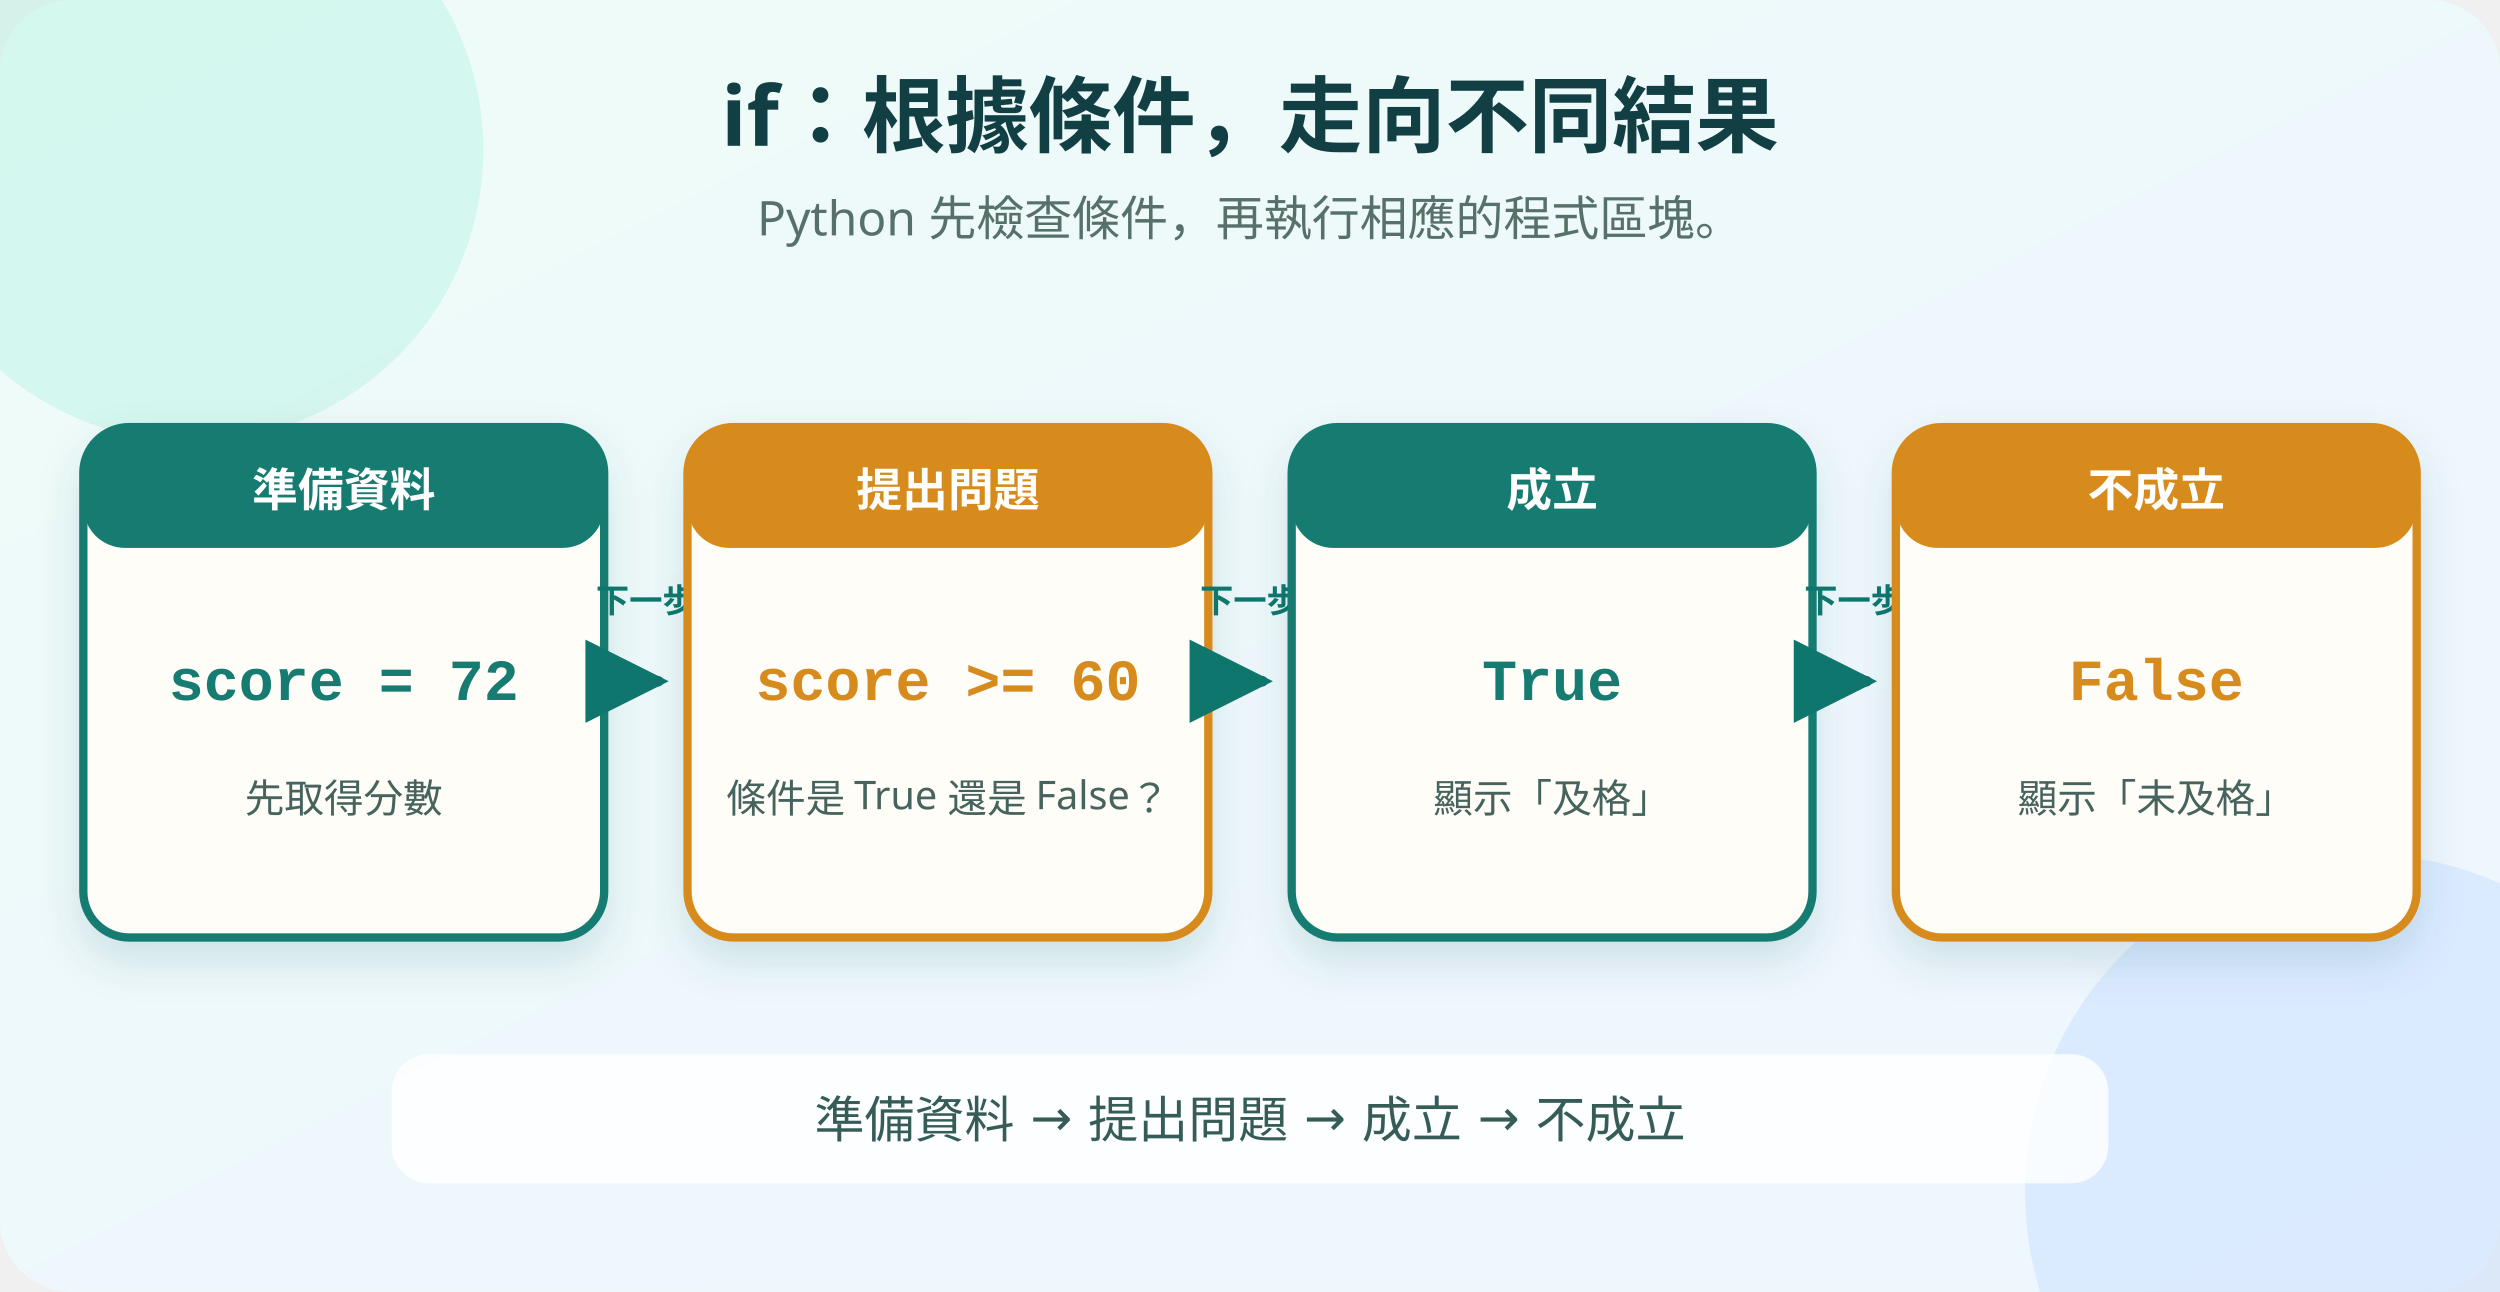
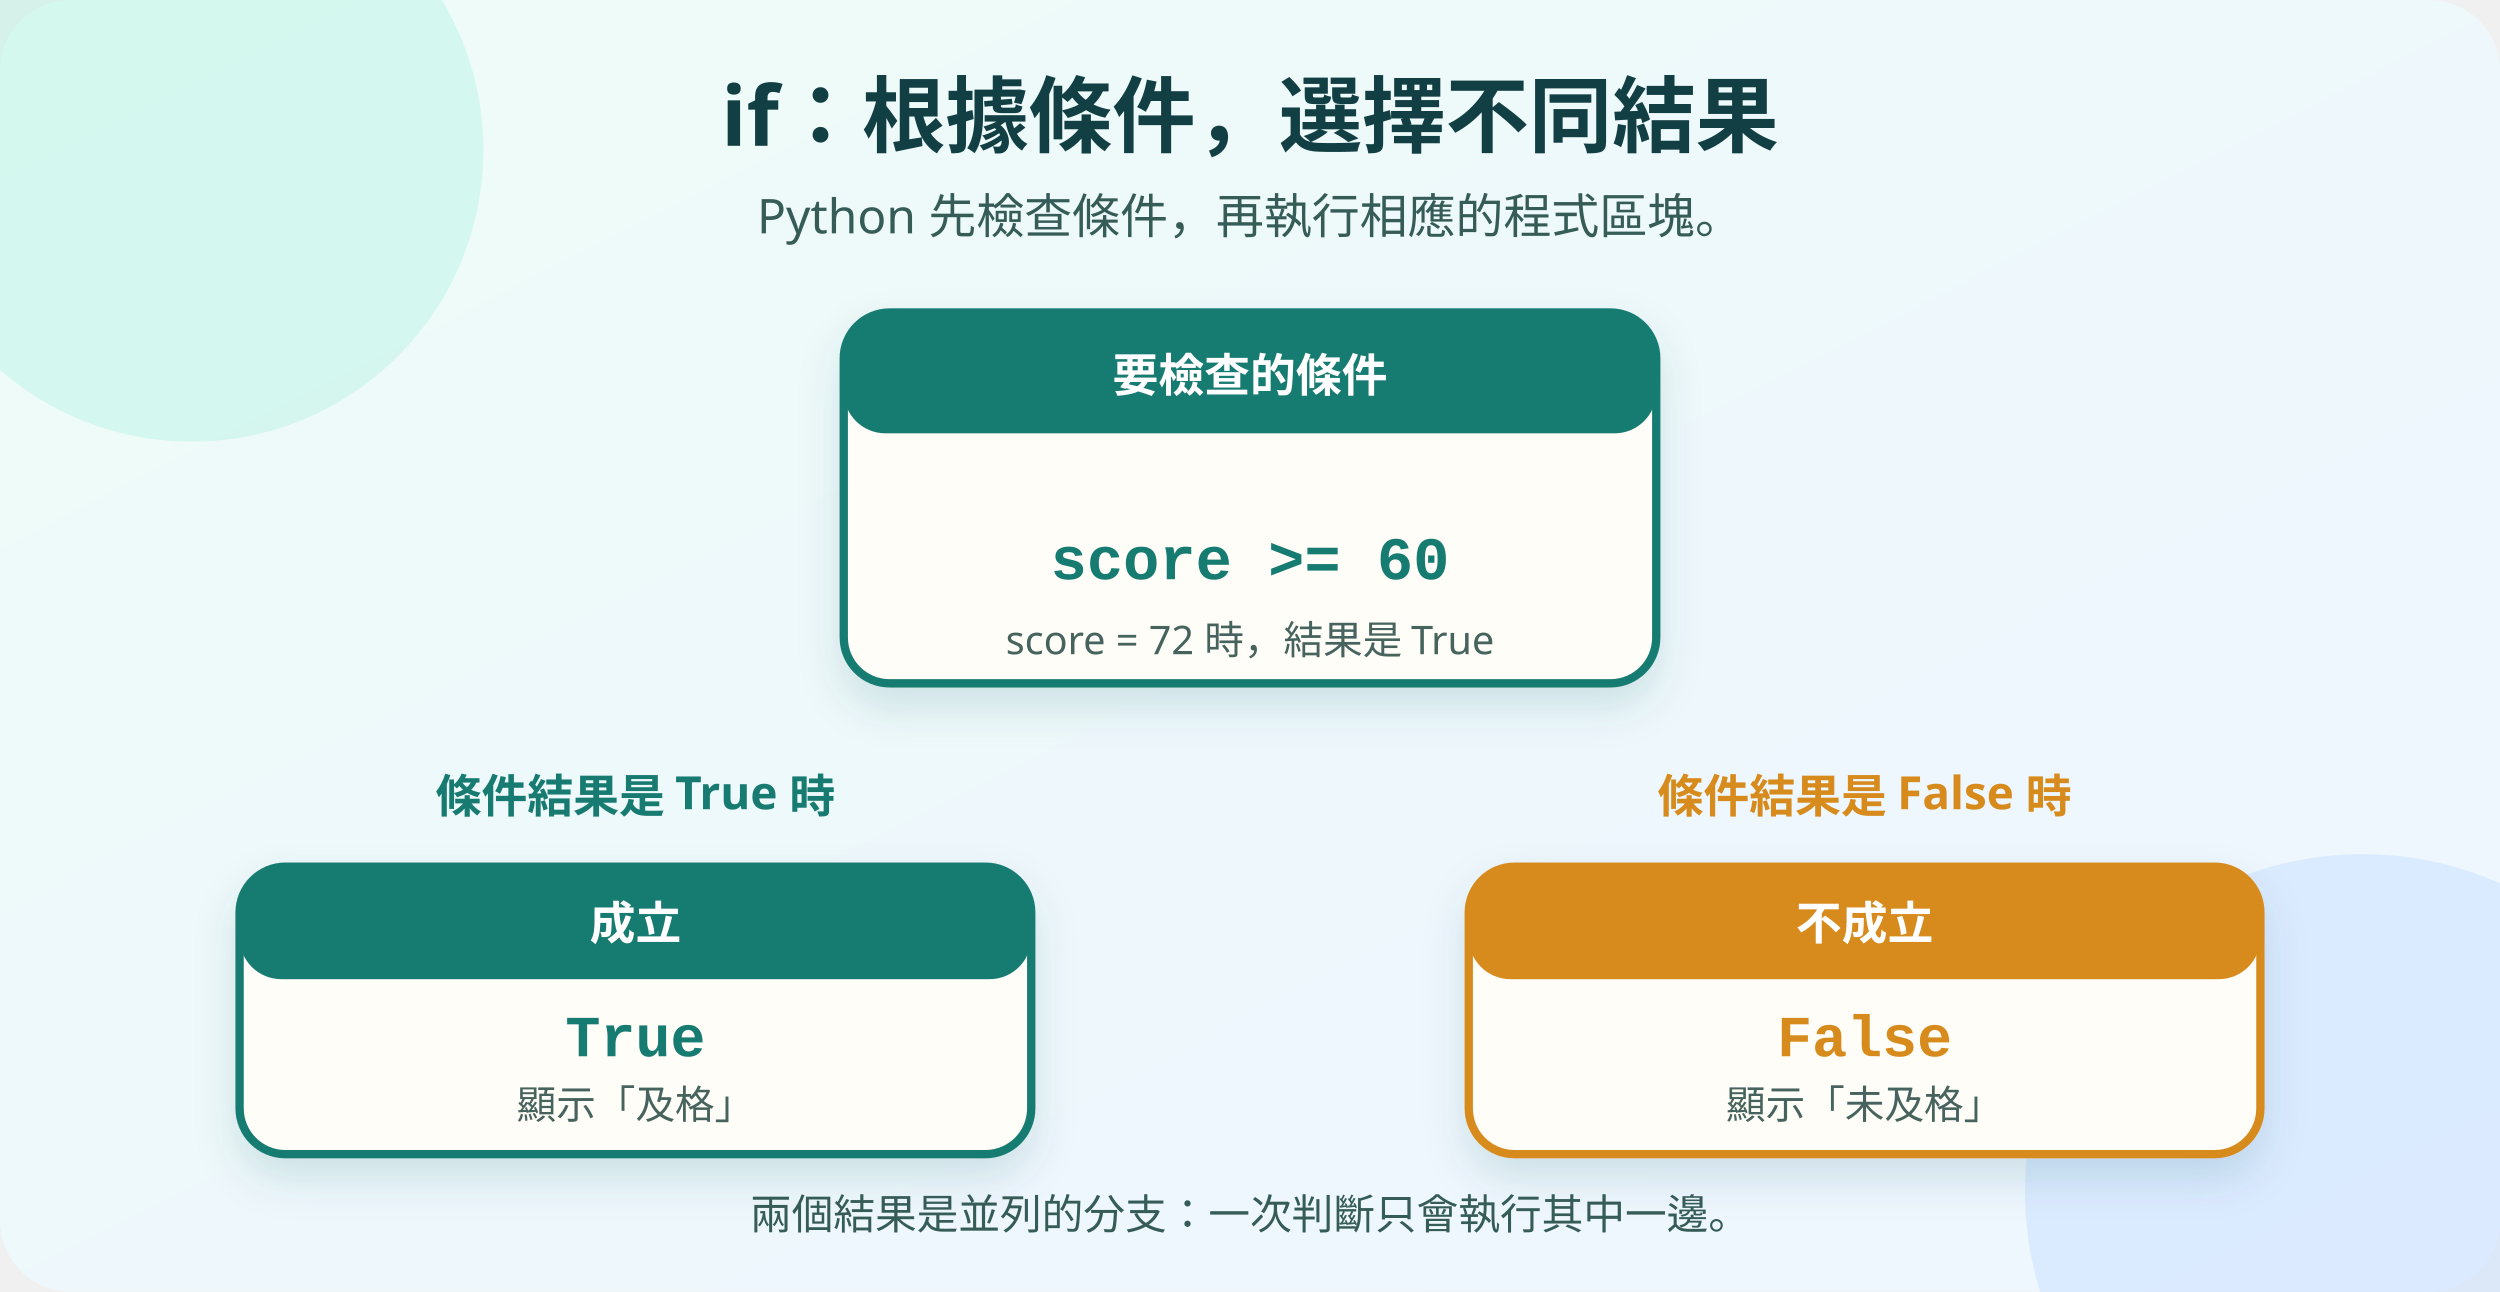
<svg xmlns="http://www.w3.org/2000/svg" width="1200" height="620" viewBox="0 0 1200 620" role="img" aria-labelledby="title desc">
  <defs>
    <linearGradient id="bg" x1="0" y1="0" x2="1" y2="1">
      <stop stop-color="#eefcf8" />
      <stop offset="1" stop-color="#eef5ff" />
    </linearGradient>
    <filter id="shadow" x="-15%" y="-20%" width="130%" height="150%">
      <feDropShadow dx="0" dy="10" stdDeviation="10" flood-color="#0c5c62" flood-opacity=".14" />
    </filter>
-     <marker id="arrow" markerWidth="8" markerHeight="8" refX="7" refY="4" orient="auto">
-       <path d="M0 0L8 4L0 8Z" fill="#0f766e" />
-     </marker>
  </defs>
  <rect width="1200" height="620" rx="34" fill="url(#bg)" />
  <circle cx="92" cy="72" r="140" fill="#b5f1e2" opacity=".44" />
  <circle cx="1134" cy="572" r="162" fill="#c9e0ff" opacity=".52" />
-   <text x="600" y="70" text-anchor="middle" font-family="'Microsoft JhengHei', sans-serif" font-size="40" font-weight="700" fill="#123f43">if：根據條件，走向不同結果</text>
-   <text x="600" y="113" text-anchor="middle" font-family="'Microsoft JhengHei', sans-serif" font-size="23" fill="#57716a">Python 先檢查條件，再執行相應的程式區塊。</text>
+   <text x="600" y="70" text-anchor="middle" font-family="'Microsoft JhengHei', 'Noto Sans TC', sans-serif" font-size="40" font-weight="700" fill="#123f43">if：根據條件，選擇不同結果</text>
+   <text x="600" y="112" text-anchor="middle" font-family="'Microsoft JhengHei', 'Noto Sans TC', sans-serif" font-size="23" fill="#365c58">Python 先檢查條件，再執行相應的程式區塊。</text>
  <g filter="url(#shadow)">
-     <rect x="40" y="205" width="250" height="245" rx="22" fill="#fffdf8" stroke="#187b71" stroke-width="4" />
-     <rect x="40" y="205" width="250" height="58" rx="20" fill="#187b71" />
-     <text x="165.0" y="243" text-anchor="middle" font-family="'Microsoft JhengHei', sans-serif" font-size="22" font-weight="700" fill="#fff">準備資料</text>
-     <text x="165.0" y="336" text-anchor="middle" font-family="Consolas, 'Courier New', monospace" font-size="28" font-weight="700" fill="#187b71">score = 72</text>
-     <text x="165.0" y="390" text-anchor="middle" font-family="'Microsoft JhengHei', sans-serif" font-size="19" fill="#47635d">先取得分數</text>
+     <rect x="405" y="150" width="390" height="178" rx="22" fill="#fffdf8" stroke="#187b71" stroke-width="4" />
+     <rect x="405" y="150" width="390" height="58" rx="20" fill="#187b71" />
+     <text x="600" y="188" text-anchor="middle" font-family="'Microsoft JhengHei', 'Noto Sans TC', sans-serif" font-size="22" font-weight="700" fill="#fff">要檢查的條件</text>
+     <text x="600" y="278" text-anchor="middle" font-family="Consolas, 'Courier New', monospace" font-size="29" font-weight="700" fill="#187b71">score &gt;= 60</text>
+     <text x="600" y="314" text-anchor="middle" font-family="'Microsoft JhengHei', 'Noto Sans TC', sans-serif" font-size="19" fill="#47635d">score = 72 時，結果是 True</text>
  </g>
-   <path d="M304 327H316" fill="none" stroke="#0f766e" stroke-width="5" stroke-linecap="round" marker-end="url(#arrow)" />
-   <text x="310.0" y="294" text-anchor="middle" font-family="'Microsoft JhengHei', sans-serif" font-size="16" font-weight="700" fill="#0f766e">下一步</text>
+   <text x="305" y="390" text-anchor="middle" font-family="'Microsoft JhengHei', 'Noto Sans TC', sans-serif" font-size="22" font-weight="700" fill="#187b71">條件結果是 True 時</text>
+   <text x="895" y="390" text-anchor="middle" font-family="'Microsoft JhengHei', 'Noto Sans TC', sans-serif" font-size="22" font-weight="700" fill="#d78b1c">條件結果是 False 時</text>
  <g filter="url(#shadow)">
-     <rect x="330" y="205" width="250" height="245" rx="22" fill="#fffdf8" stroke="#d78b1c" stroke-width="4" />
-     <rect x="330" y="205" width="250" height="58" rx="20" fill="#d78b1c" />
-     <text x="455.0" y="243" text-anchor="middle" font-family="'Microsoft JhengHei', sans-serif" font-size="22" font-weight="700" fill="#fff">提出問題</text>
-     <text x="455.0" y="336" text-anchor="middle" font-family="Consolas, 'Courier New', monospace" font-size="28" font-weight="700" fill="#d78b1c">score &gt;= 60</text>
-     <text x="455.0" y="390" text-anchor="middle" font-family="'Microsoft JhengHei', sans-serif" font-size="19" fill="#47635d">條件是 True 還是 False？</text>
+     <rect x="115" y="416" width="380" height="138" rx="22" fill="#fffdf8" stroke="#187b71" stroke-width="4" />
+     <rect x="115" y="416" width="380" height="54" rx="20" fill="#187b71" />
+     <text x="305" y="451" text-anchor="middle" font-family="'Microsoft JhengHei', 'Noto Sans TC', sans-serif" font-size="22" font-weight="700" fill="#fff">成立</text>
+     <text x="305" y="507" text-anchor="middle" font-family="Consolas, 'Courier New', monospace" font-size="28" font-weight="700" fill="#187b71">True</text>
+     <text x="305" y="537" text-anchor="middle" font-family="'Microsoft JhengHei', 'Noto Sans TC', sans-serif" font-size="19" fill="#47635d">顯示「及格」</text>
  </g>
-   <path d="M594 327H606" fill="none" stroke="#0f766e" stroke-width="5" stroke-linecap="round" marker-end="url(#arrow)" />
-   <text x="600.0" y="294" text-anchor="middle" font-family="'Microsoft JhengHei', sans-serif" font-size="16" font-weight="700" fill="#0f766e">下一步</text>
  <g filter="url(#shadow)">
-     <rect x="620" y="205" width="250" height="245" rx="22" fill="#fffdf8" stroke="#187b71" stroke-width="4" />
-     <rect x="620" y="205" width="250" height="58" rx="20" fill="#187b71" />
-     <text x="745.0" y="243" text-anchor="middle" font-family="'Microsoft JhengHei', sans-serif" font-size="22" font-weight="700" fill="#fff">成立</text>
-     <text x="745.0" y="336" text-anchor="middle" font-family="Consolas, 'Courier New', monospace" font-size="28" font-weight="700" fill="#187b71">True</text>
-     <text x="745.0" y="390" text-anchor="middle" font-family="'Microsoft JhengHei', sans-serif" font-size="19" fill="#47635d">顯示「及格」</text>
+     <rect x="705" y="416" width="380" height="138" rx="22" fill="#fffdf8" stroke="#d78b1c" stroke-width="4" />
+     <rect x="705" y="416" width="380" height="54" rx="20" fill="#d78b1c" />
+     <text x="895" y="451" text-anchor="middle" font-family="'Microsoft JhengHei', 'Noto Sans TC', sans-serif" font-size="22" font-weight="700" fill="#fff">不成立</text>
+     <text x="895" y="507" text-anchor="middle" font-family="Consolas, 'Courier New', monospace" font-size="28" font-weight="700" fill="#d78b1c">False</text>
+     <text x="895" y="537" text-anchor="middle" font-family="'Microsoft JhengHei', 'Noto Sans TC', sans-serif" font-size="19" fill="#47635d">顯示「未及格」</text>
  </g>
-   <path d="M884 327H896" fill="none" stroke="#0f766e" stroke-width="5" stroke-linecap="round" marker-end="url(#arrow)" />
-   <text x="890.0" y="294" text-anchor="middle" font-family="'Microsoft JhengHei', sans-serif" font-size="16" font-weight="700" fill="#0f766e">下一步</text>
-   <g filter="url(#shadow)">
-     <rect x="910" y="205" width="250" height="245" rx="22" fill="#fffdf8" stroke="#d78b1c" stroke-width="4" />
-     <rect x="910" y="205" width="250" height="58" rx="20" fill="#d78b1c" />
-     <text x="1035.0" y="243" text-anchor="middle" font-family="'Microsoft JhengHei', sans-serif" font-size="22" font-weight="700" fill="#fff">不成立</text>
-     <text x="1035.0" y="336" text-anchor="middle" font-family="Consolas, 'Courier New', monospace" font-size="28" font-weight="700" fill="#d78b1c">False</text>
-     <text x="1035.0" y="390" text-anchor="middle" font-family="'Microsoft JhengHei', sans-serif" font-size="19" fill="#47635d">顯示「未及格」</text>
-   </g>
-   <rect x="188" y="506" width="824" height="62" rx="18" fill="#fff" opacity=".84" />
-   <text x="600" y="546" text-anchor="middle" font-family="'Microsoft JhengHei', sans-serif" font-size="24" fill="#365c58">準備資料 → 提出問題 → 成立 → 不成立</text>
+   <text x="600" y="590" text-anchor="middle" font-family="'Microsoft JhengHei', 'Noto Sans TC', sans-serif" font-size="20" fill="#365c58">兩個結果是並列的分支：一次判斷只會執行其中一邊。</text>
</svg>
